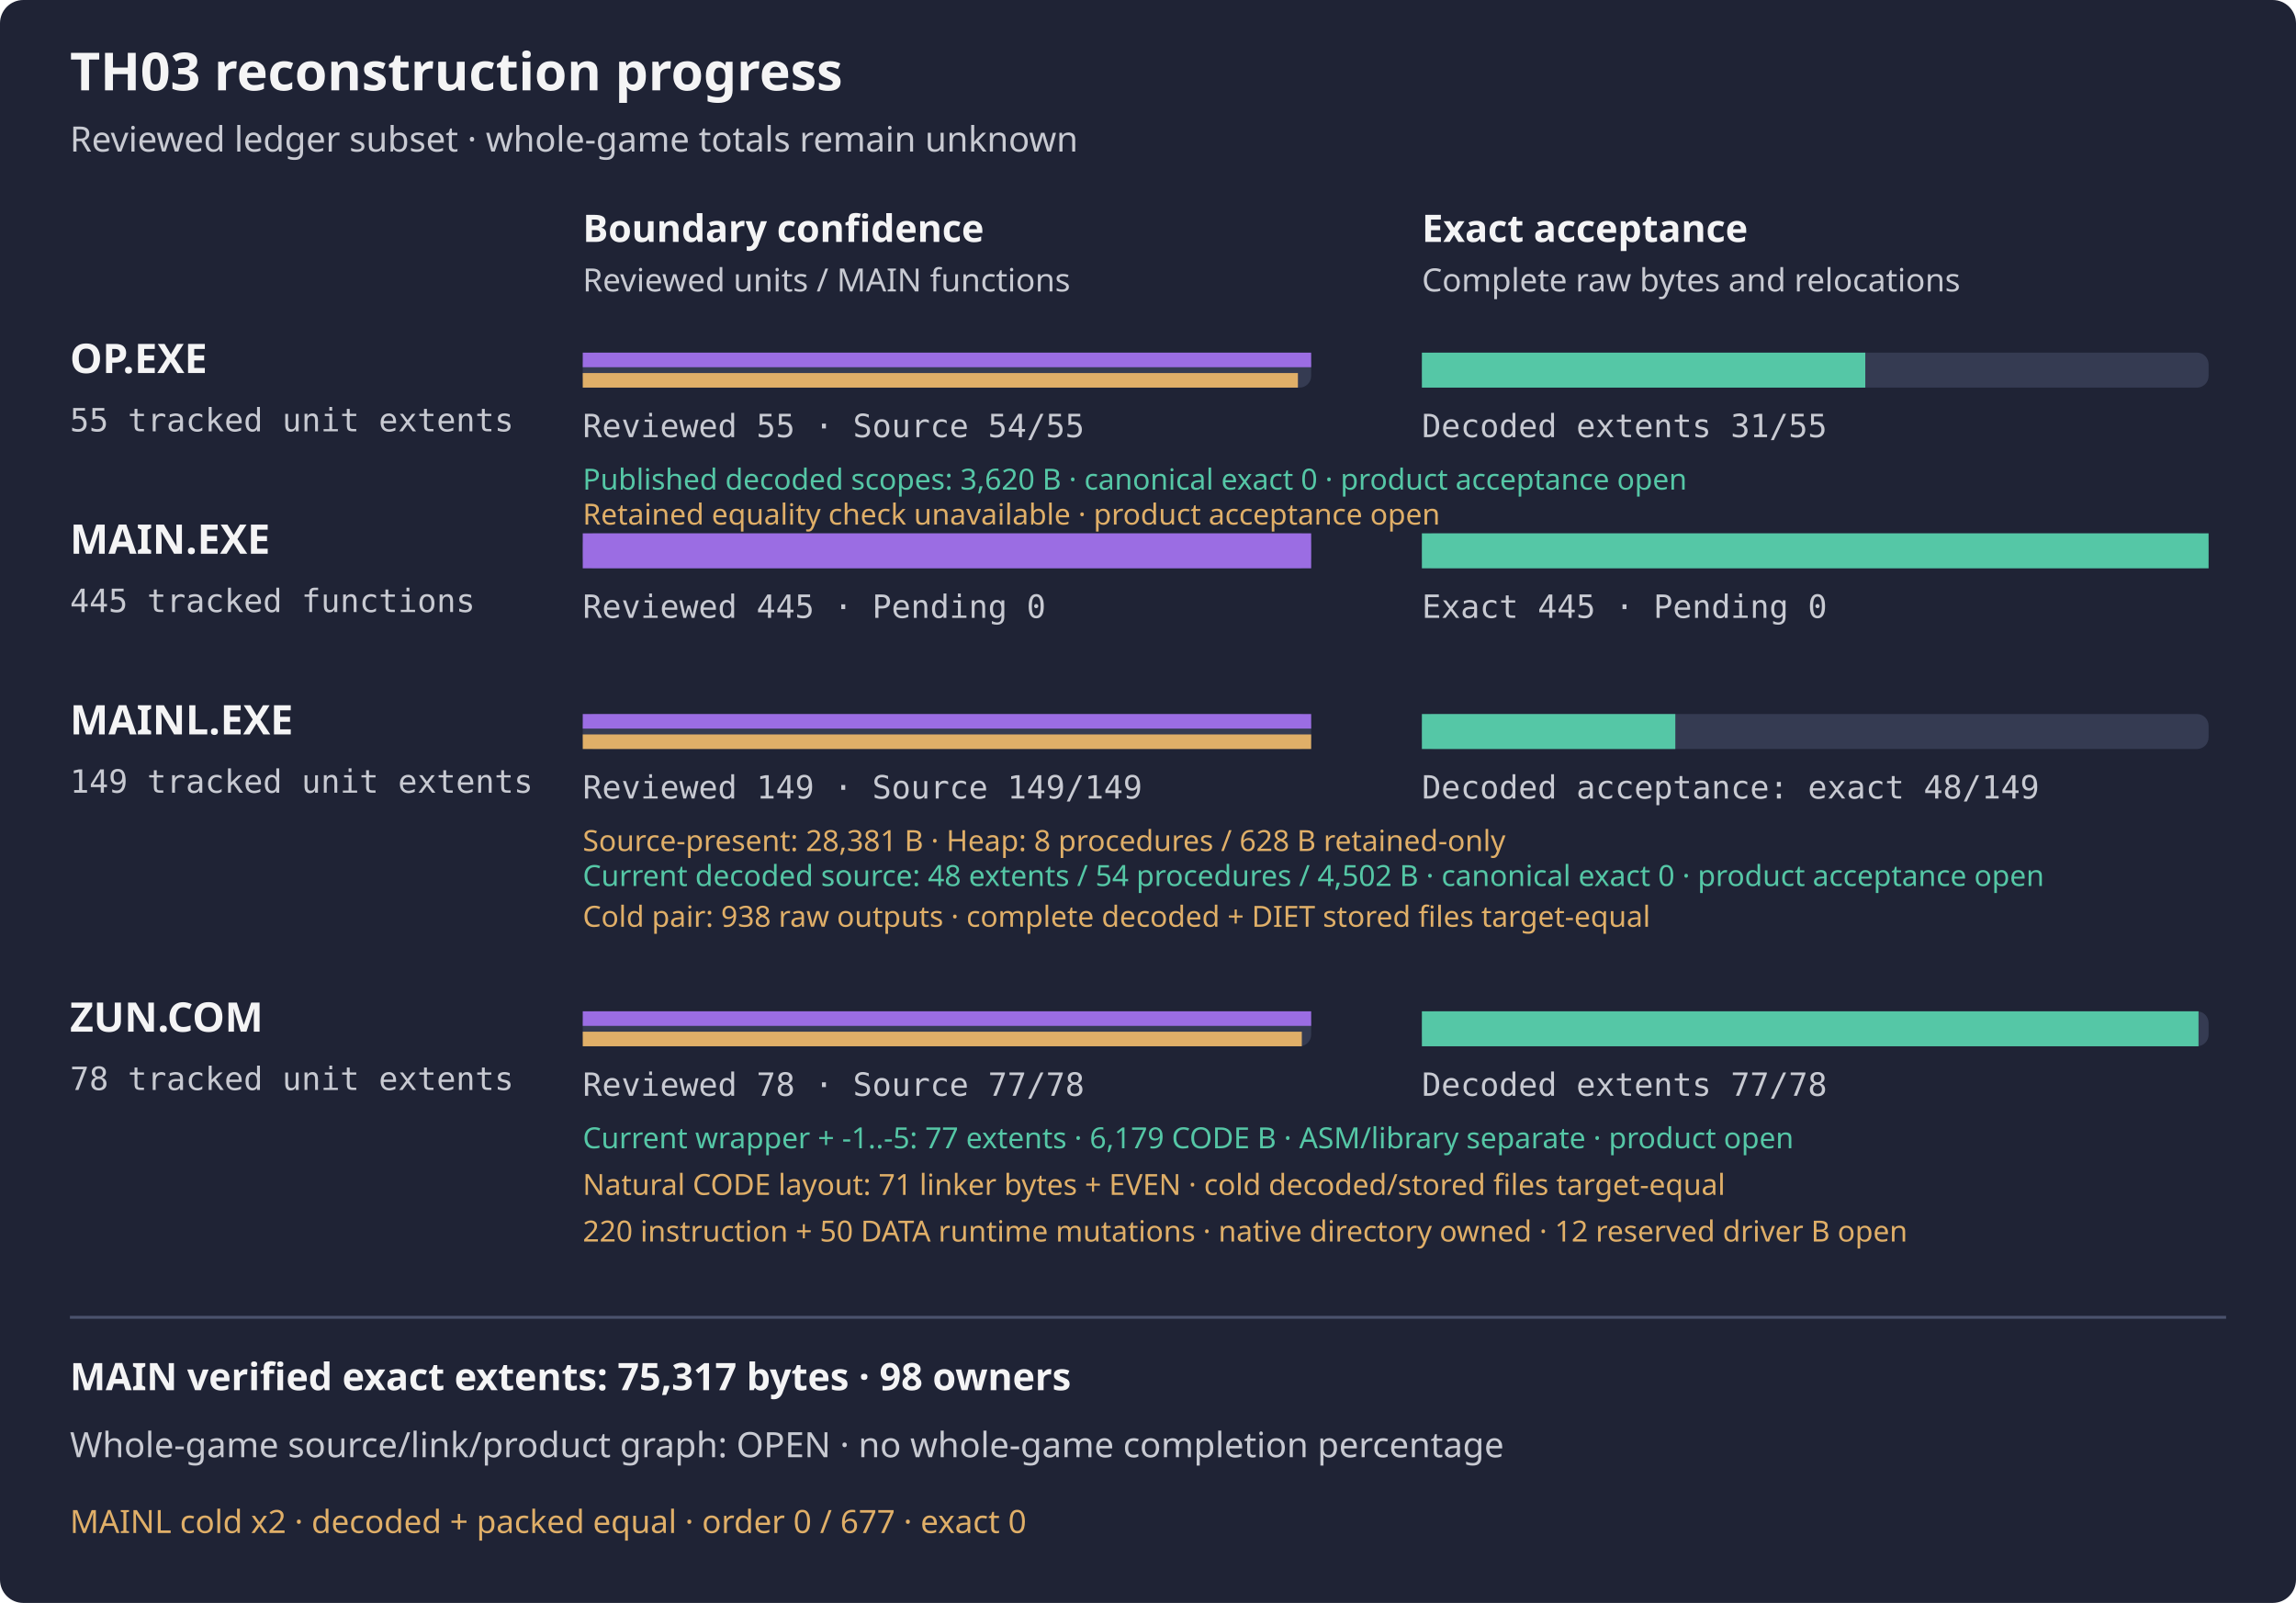
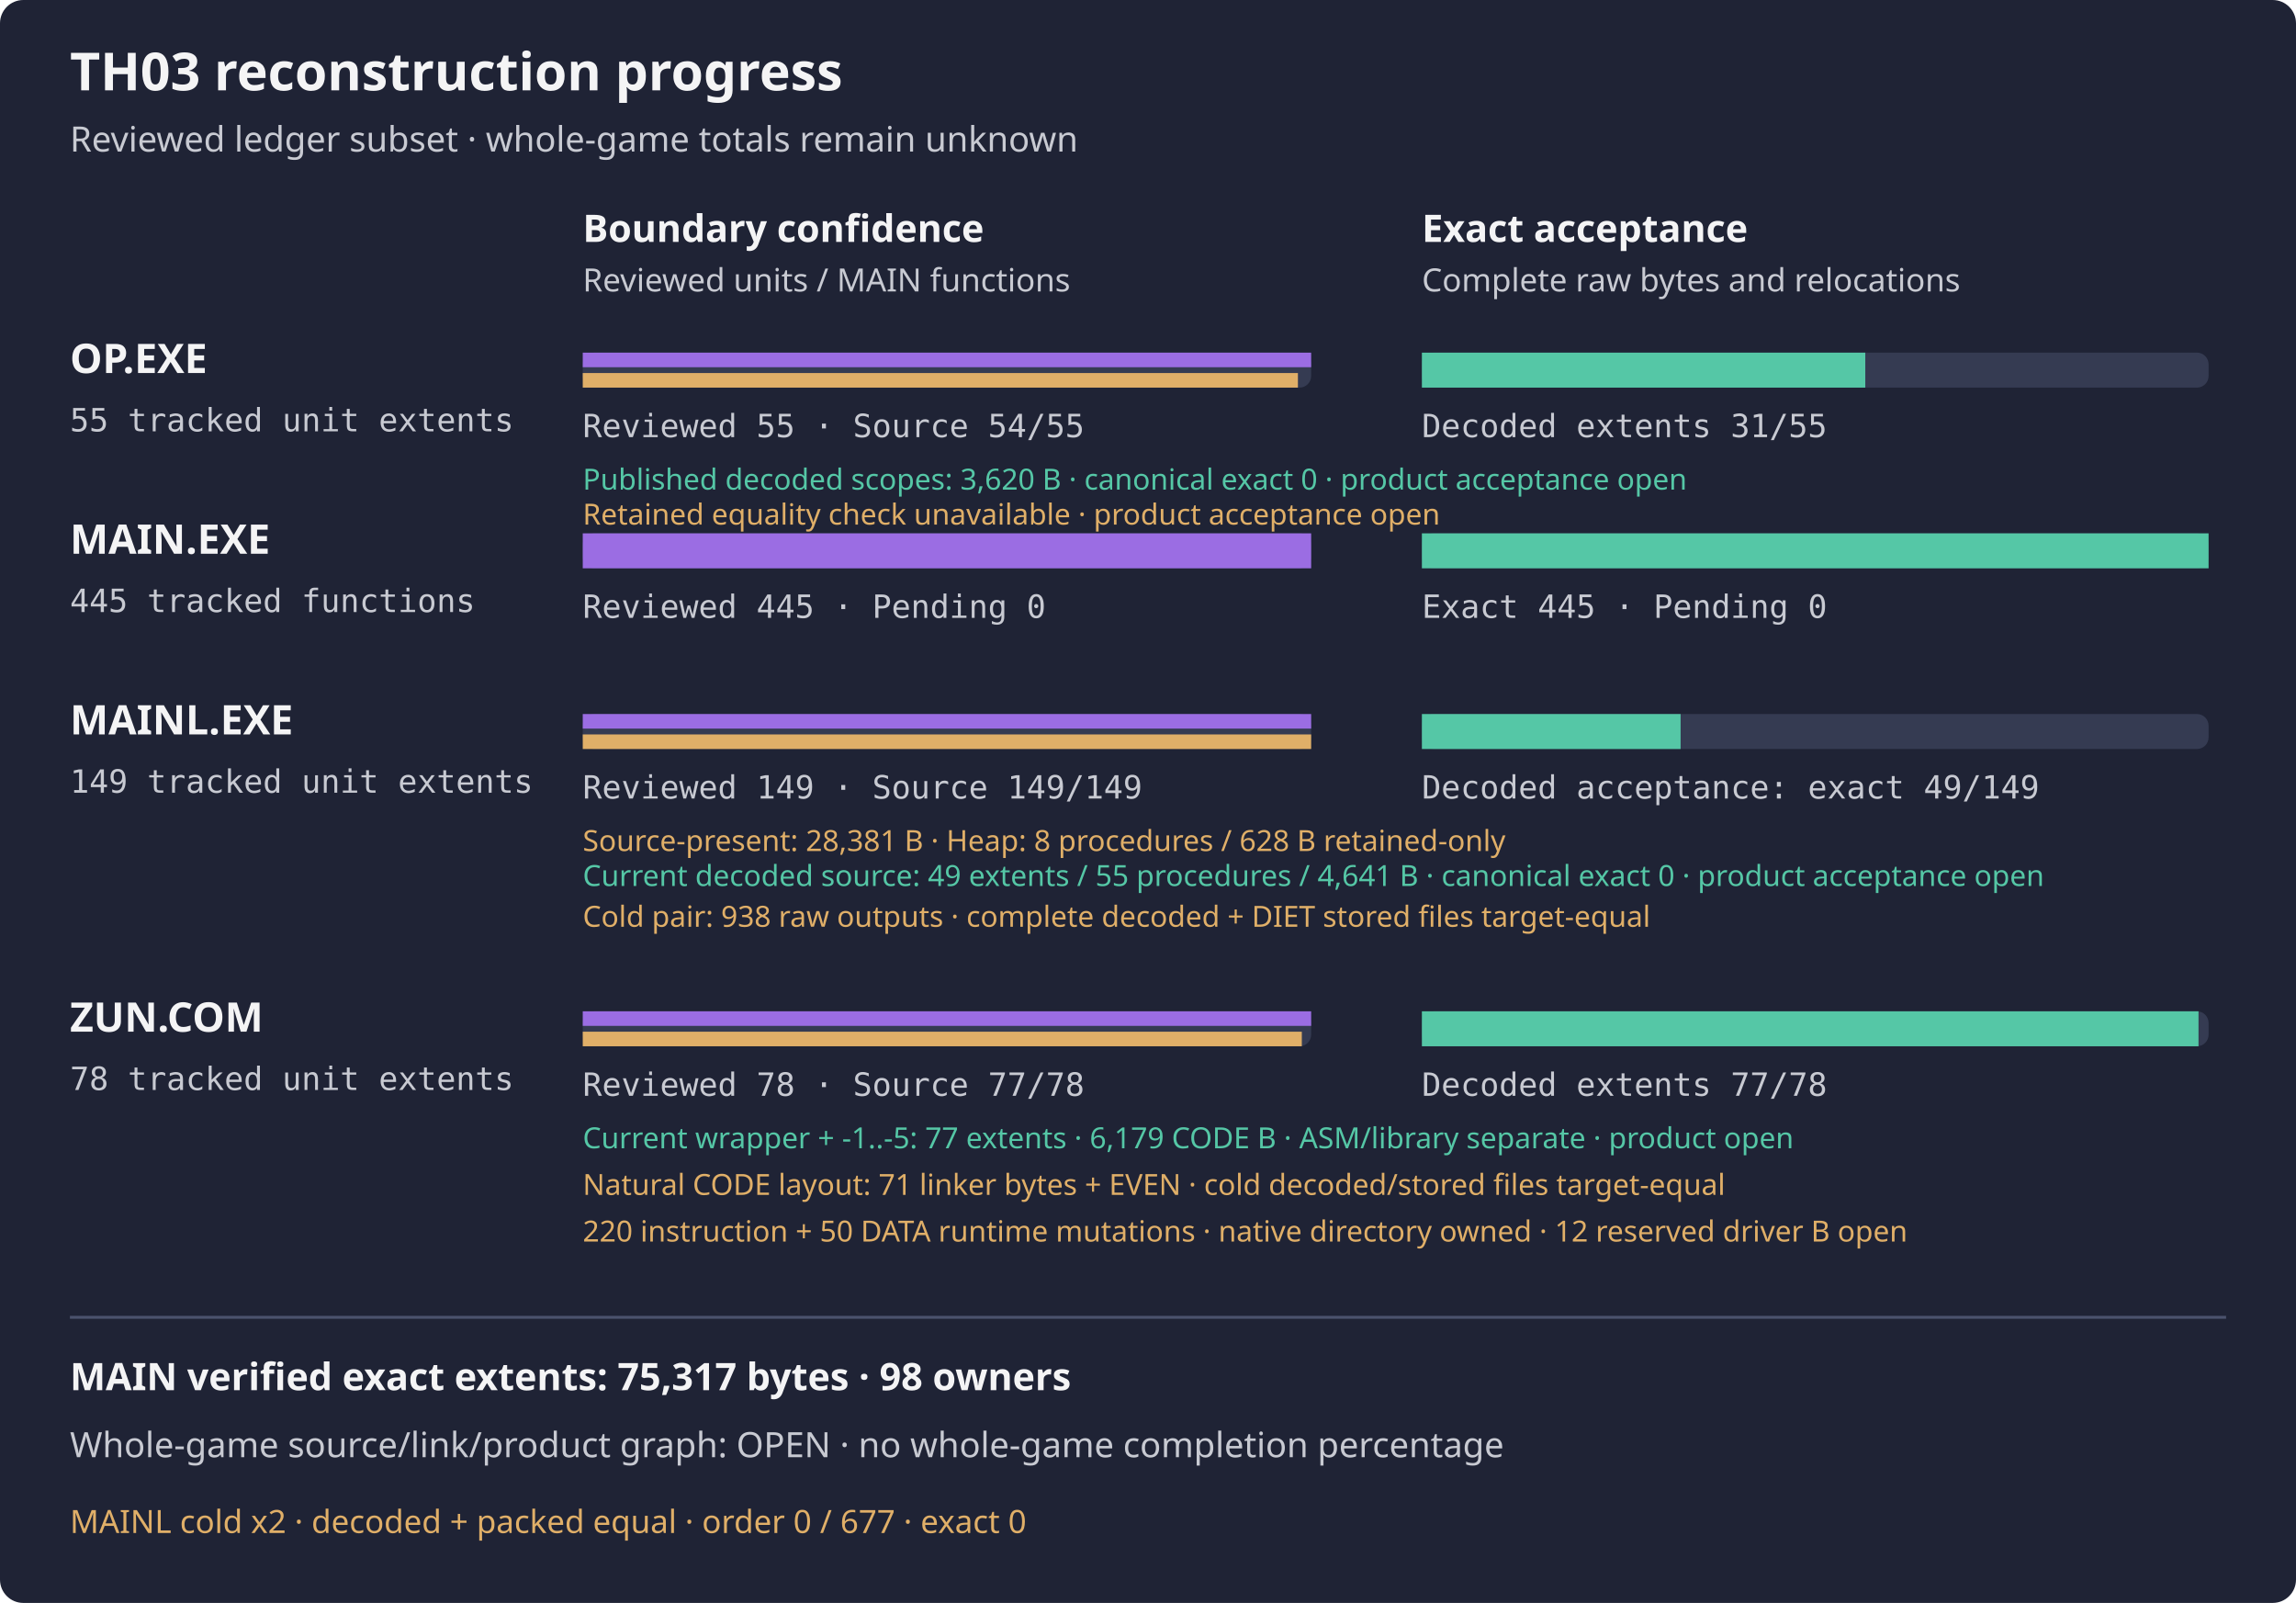
<svg xmlns="http://www.w3.org/2000/svg" width="788" height="550" viewBox="0 0 788 550" role="img" aria-label="TH03 reviewed subset reconstruction progress">
  <rect width="788" height="550" rx="8" fill="#1f2335" />
  <text x="24" y="31" fill="#f4f4f5" font-family="sans-serif" font-size="18" font-weight="600">TH03 reconstruction progress</text>
  <text x="24" y="52" fill="#c8cad2" font-family="sans-serif" font-size="12">Reviewed ledger subset · whole-game totals remain unknown</text>
  <text x="200" y="83" fill="#f4f4f5" font-family="sans-serif" font-size="13" font-weight="600">Boundary confidence</text>
  <text x="488" y="83" fill="#f4f4f5" font-family="sans-serif" font-size="13" font-weight="600">Exact acceptance</text>
  <text x="200" y="100" fill="#c8cad2" font-family="sans-serif" font-size="11">Reviewed units / MAIN functions</text>
  <text x="488" y="100" fill="#c8cad2" font-family="sans-serif" font-size="11">Complete raw bytes and relocations</text>
  <g aria-label="OP.EXE bars count tracked unit extents, not functions; source-present is not exact">
    <text x="24" y="128" fill="#f4f4f5" font-family="sans-serif" font-size="14" font-weight="600">OP.EXE</text>
    <text x="24" y="148" fill="#c8cad2" font-family="monospace" font-size="11">55 tracked unit extents</text>
    <rect x="200" y="121" width="250" height="12" rx="4" fill="#353b52" />
    <rect x="488" y="121" width="270" height="12" rx="4" fill="#353b52" />
    <rect x="200" y="121" width="250.00" height="5" fill="#9b6de3" />
    <rect x="200" y="128" width="245.45" height="5" fill="#e0af68" />
    <rect x="488" y="121" width="152.18" height="12" fill="#55c7a6" />
    <text x="200" y="150" fill="#c8cad2" font-family="monospace" font-size="11">Reviewed 55 · Source 54/55</text>
    <text x="488" y="150" fill="#c8cad2" font-family="monospace" font-size="11">Decoded extents 31/55</text>
  </g>
  <text x="200" y="168" fill="#55c7a6" font-family="sans-serif" font-size="10">Published decoded scopes: 3,620 B · canonical exact 0 · product acceptance open</text>
  <text x="200" y="180" fill="#e0af68" font-family="sans-serif" font-size="10">Retained equality check unavailable · product acceptance open</text>
  <text x="24" y="190" fill="#f4f4f5" font-family="sans-serif" font-size="14" font-weight="600">MAIN.EXE</text>
  <text x="24" y="210" fill="#c8cad2" font-family="monospace" font-size="11">445 tracked functions</text>
  <rect x="200" y="183" width="250" height="12" rx="4" fill="#353b52" />
  <rect x="488" y="183" width="270" height="12" rx="4" fill="#353b52" />
  <rect x="200" y="183" width="250.00" height="12" fill="#9b6de3" />
  <rect x="488" y="183" width="270.00" height="12" fill="#55c7a6" />
  <text x="200" y="212" fill="#c8cad2" font-family="monospace" font-size="11">Reviewed 445 · Pending 0</text>
  <text x="488" y="212" fill="#c8cad2" font-family="monospace" font-size="11">Exact 445 · Pending 0</text>
  <g aria-label="MAINL bars count tracked unit extents, not functions; source-present is not exact">
    <text x="24" y="252" fill="#f4f4f5" font-family="sans-serif" font-size="14" font-weight="600">MAINL.EXE</text>
    <text x="24" y="272" fill="#c8cad2" font-family="monospace" font-size="11">149 tracked unit extents</text>
    <rect x="200" y="245" width="250" height="12" rx="4" fill="#353b52" />
    <rect x="488" y="245" width="270" height="12" rx="4" fill="#353b52" />
    <rect x="200" y="245" width="250.00" height="5" fill="#9b6de3" />
    <rect x="200" y="252" width="250.00" height="5" fill="#e0af68" />
-     <rect x="488" y="245" width="86.98" height="12" fill="#55c7a6" />
+     <rect x="488" y="245" width="88.79" height="12" fill="#55c7a6" />
    <text x="200" y="274" fill="#c8cad2" font-family="monospace" font-size="11">Reviewed 149 · Source 149/149</text>
-     <text x="488" y="274" fill="#c8cad2" font-family="monospace" font-size="11">Decoded acceptance: exact 48/149</text>
+     <text x="488" y="274" fill="#c8cad2" font-family="monospace" font-size="11">Decoded acceptance: exact 49/149</text>
    <text x="200" y="292" fill="#e0af68" font-family="sans-serif" font-size="10">Source-present: 28,381 B · Heap: 8 procedures / 628 B retained-only</text>
  </g>
-   <text x="200" y="304" fill="#55c7a6" font-family="sans-serif" font-size="10">Current decoded source: 48 extents / 54 procedures / 4,502 B · canonical exact 0 · product acceptance open</text>
+   <text x="200" y="304" fill="#55c7a6" font-family="sans-serif" font-size="10">Current decoded source: 49 extents / 55 procedures / 4,641 B · canonical exact 0 · product acceptance open</text>
  <text x="200" y="318" fill="#e0af68" font-family="sans-serif" font-size="10">Cold pair: 938 raw outputs · complete decoded + DIET stored files target-equal</text>
  <g aria-label="ZUN.COM bars count tracked unit extents, not functions; source-present is not exact">
    <text x="24" y="354" fill="#f4f4f5" font-family="sans-serif" font-size="14" font-weight="600">ZUN.COM</text>
    <text x="24" y="374" fill="#c8cad2" font-family="monospace" font-size="11">78 tracked unit extents</text>
    <rect x="200" y="347" width="250" height="12" rx="4" fill="#353b52" />
    <rect x="488" y="347" width="270" height="12" rx="4" fill="#353b52" />
    <rect x="200" y="347" width="250.00" height="5" fill="#9b6de3" />
    <rect x="200" y="354" width="246.79" height="5" fill="#e0af68" />
    <rect x="488" y="347" width="266.54" height="12" fill="#55c7a6" />
    <text x="200" y="376" fill="#c8cad2" font-family="monospace" font-size="11">Reviewed 78 · Source 77/78</text>
    <text x="488" y="376" fill="#c8cad2" font-family="monospace" font-size="11">Decoded extents 77/78</text>
  </g>
  <text x="200" y="394" fill="#55c7a6" font-family="sans-serif" font-size="10">Current wrapper + -1..-5: 77 extents · 6,179 CODE B · ASM/library separate · product open</text>
  <text x="200" y="410" fill="#e0af68" font-family="sans-serif" font-size="10">Natural CODE layout: 71 linker bytes + EVEN · cold decoded/stored files target-equal</text>
  <text x="200" y="426" fill="#e0af68" font-family="sans-serif" font-size="10">220 instruction + 50 DATA runtime mutations · native directory owned · 12 reserved driver B open</text>
  <path d="M24 452 H764" stroke="#4b526d" />
  <text x="24" y="477" fill="#f4f4f5" font-family="sans-serif" font-size="13" font-weight="600">MAIN verified exact extents: 75,317 bytes · 98 owners</text>
  <text x="24" y="500" fill="#c8cad2" font-family="sans-serif" font-size="12">Whole-game source/link/product graph: OPEN · no whole-game completion percentage</text>
  <text x="24" y="526" fill="#e0af68" font-family="sans-serif" font-size="11">MAINL cold x2 · decoded + packed equal · order 0 / 677 · exact 0</text>
</svg>
